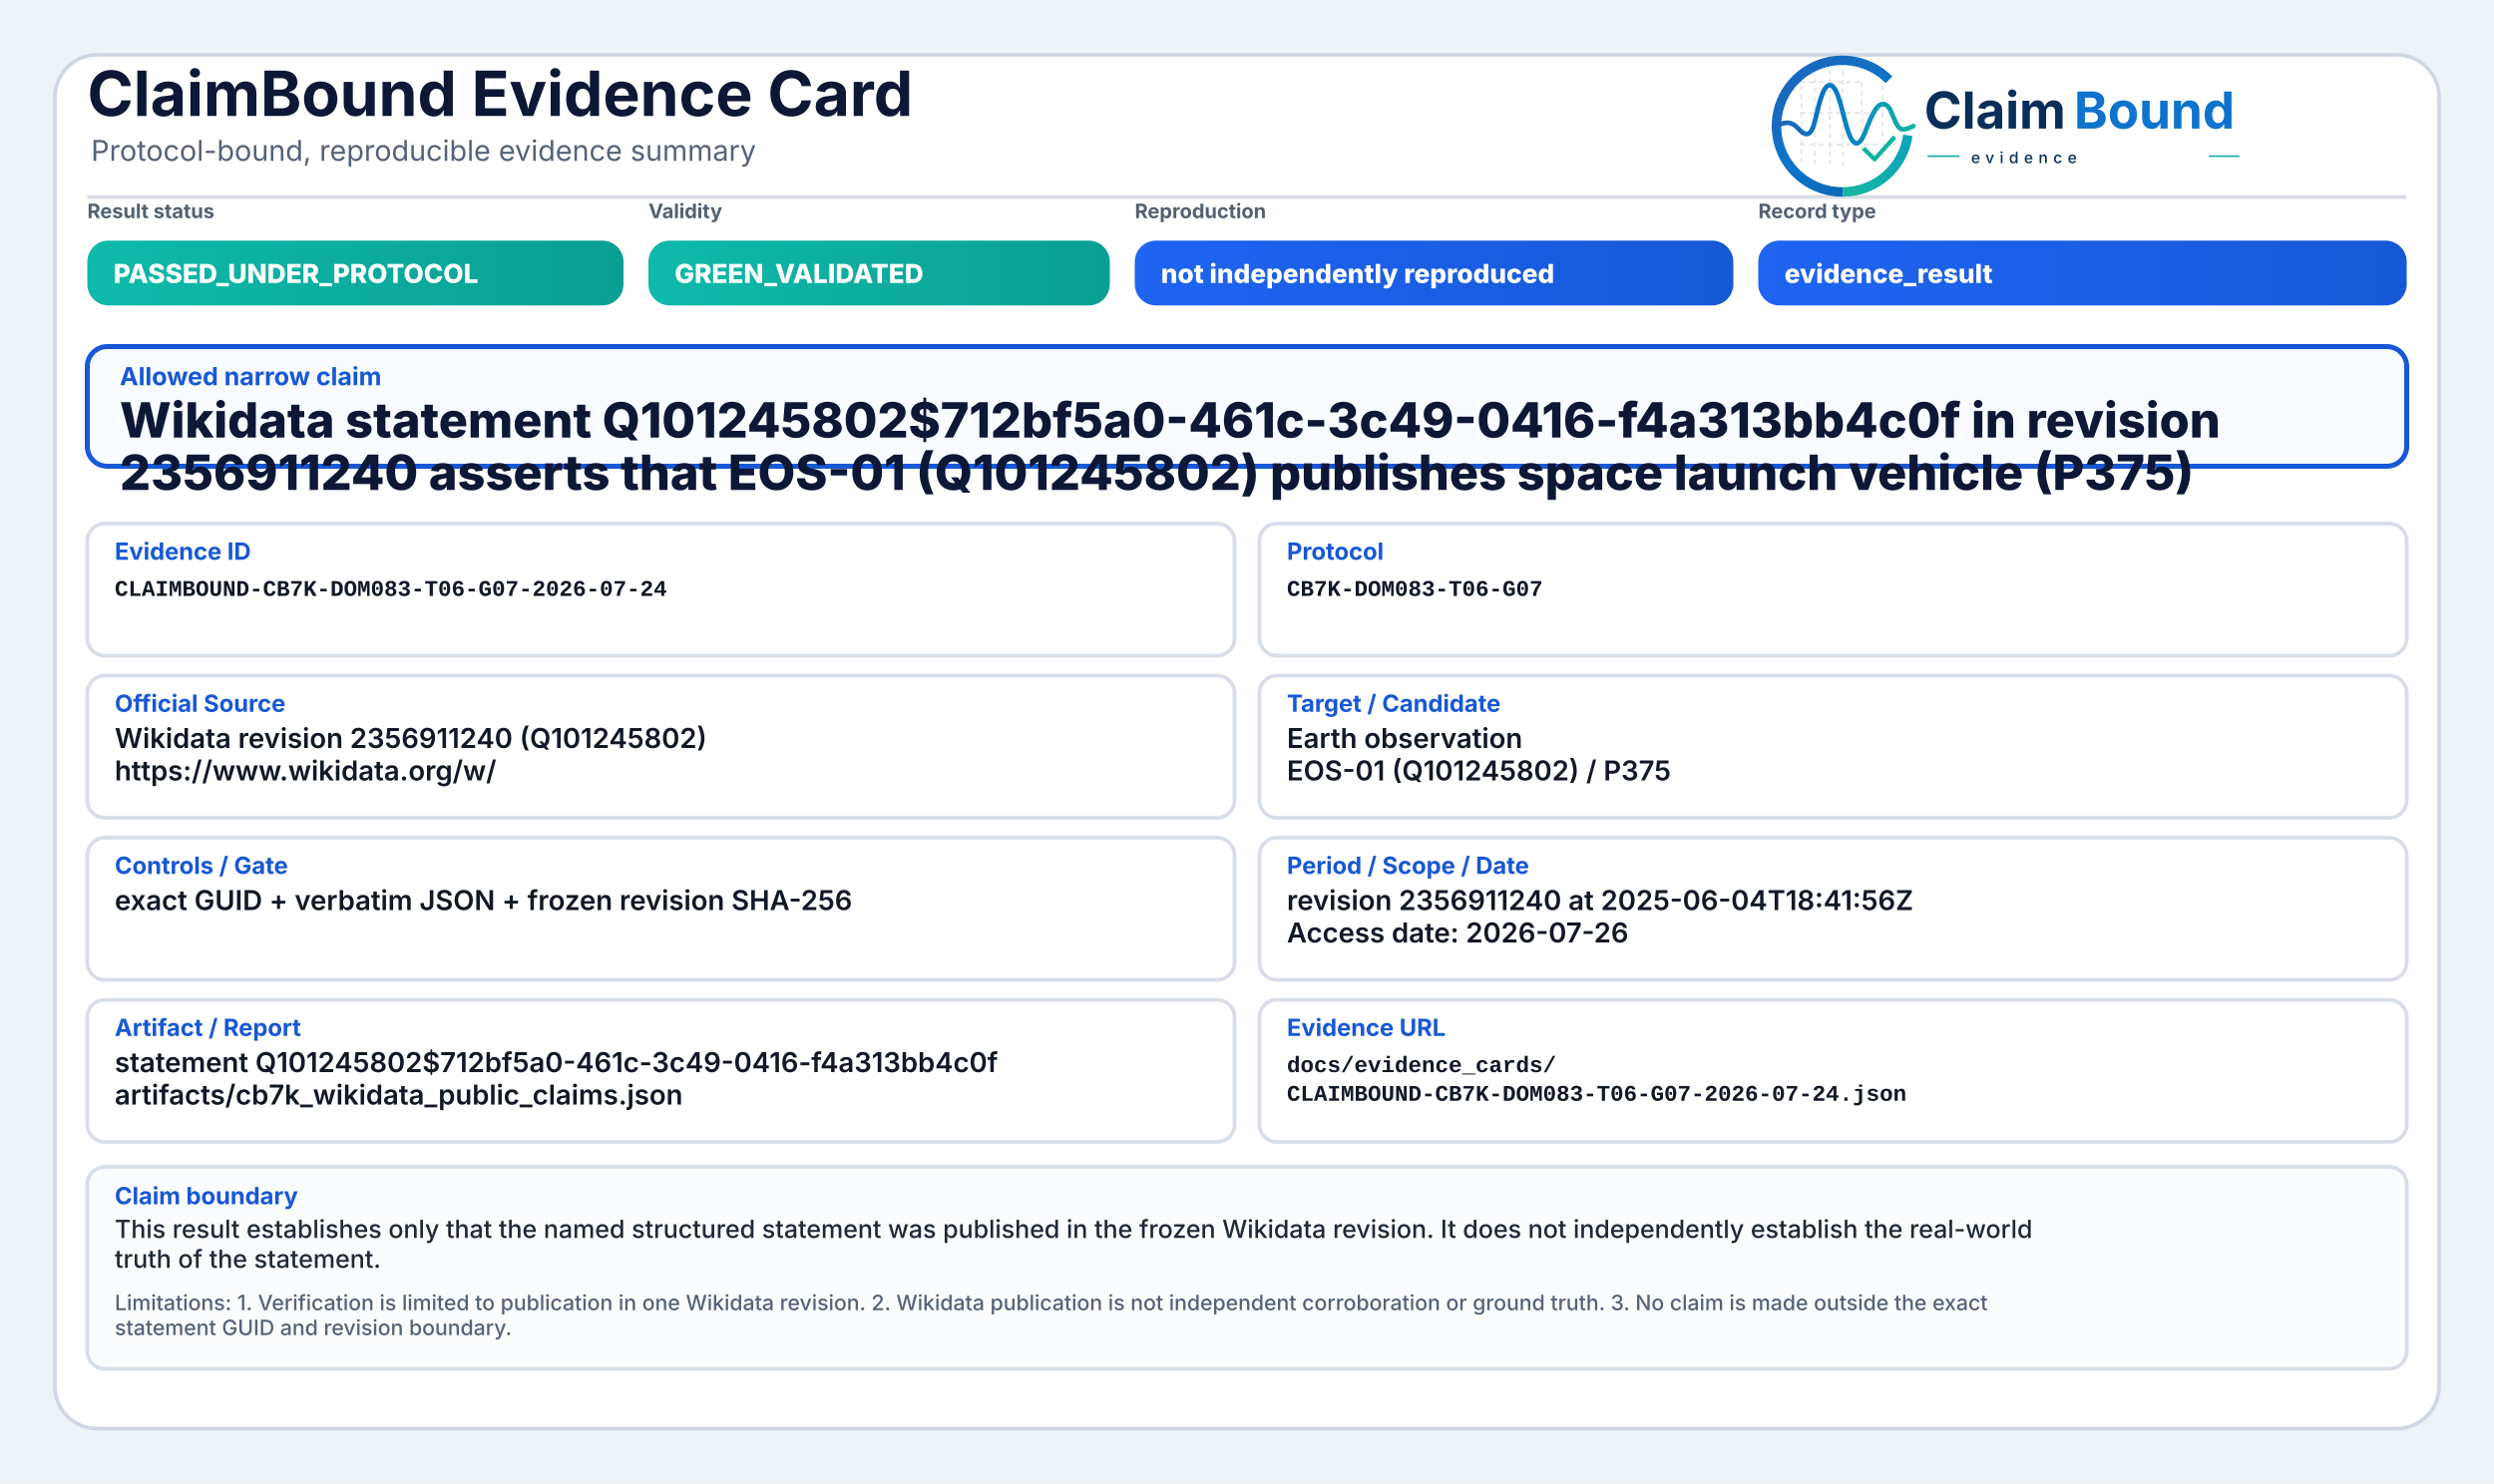
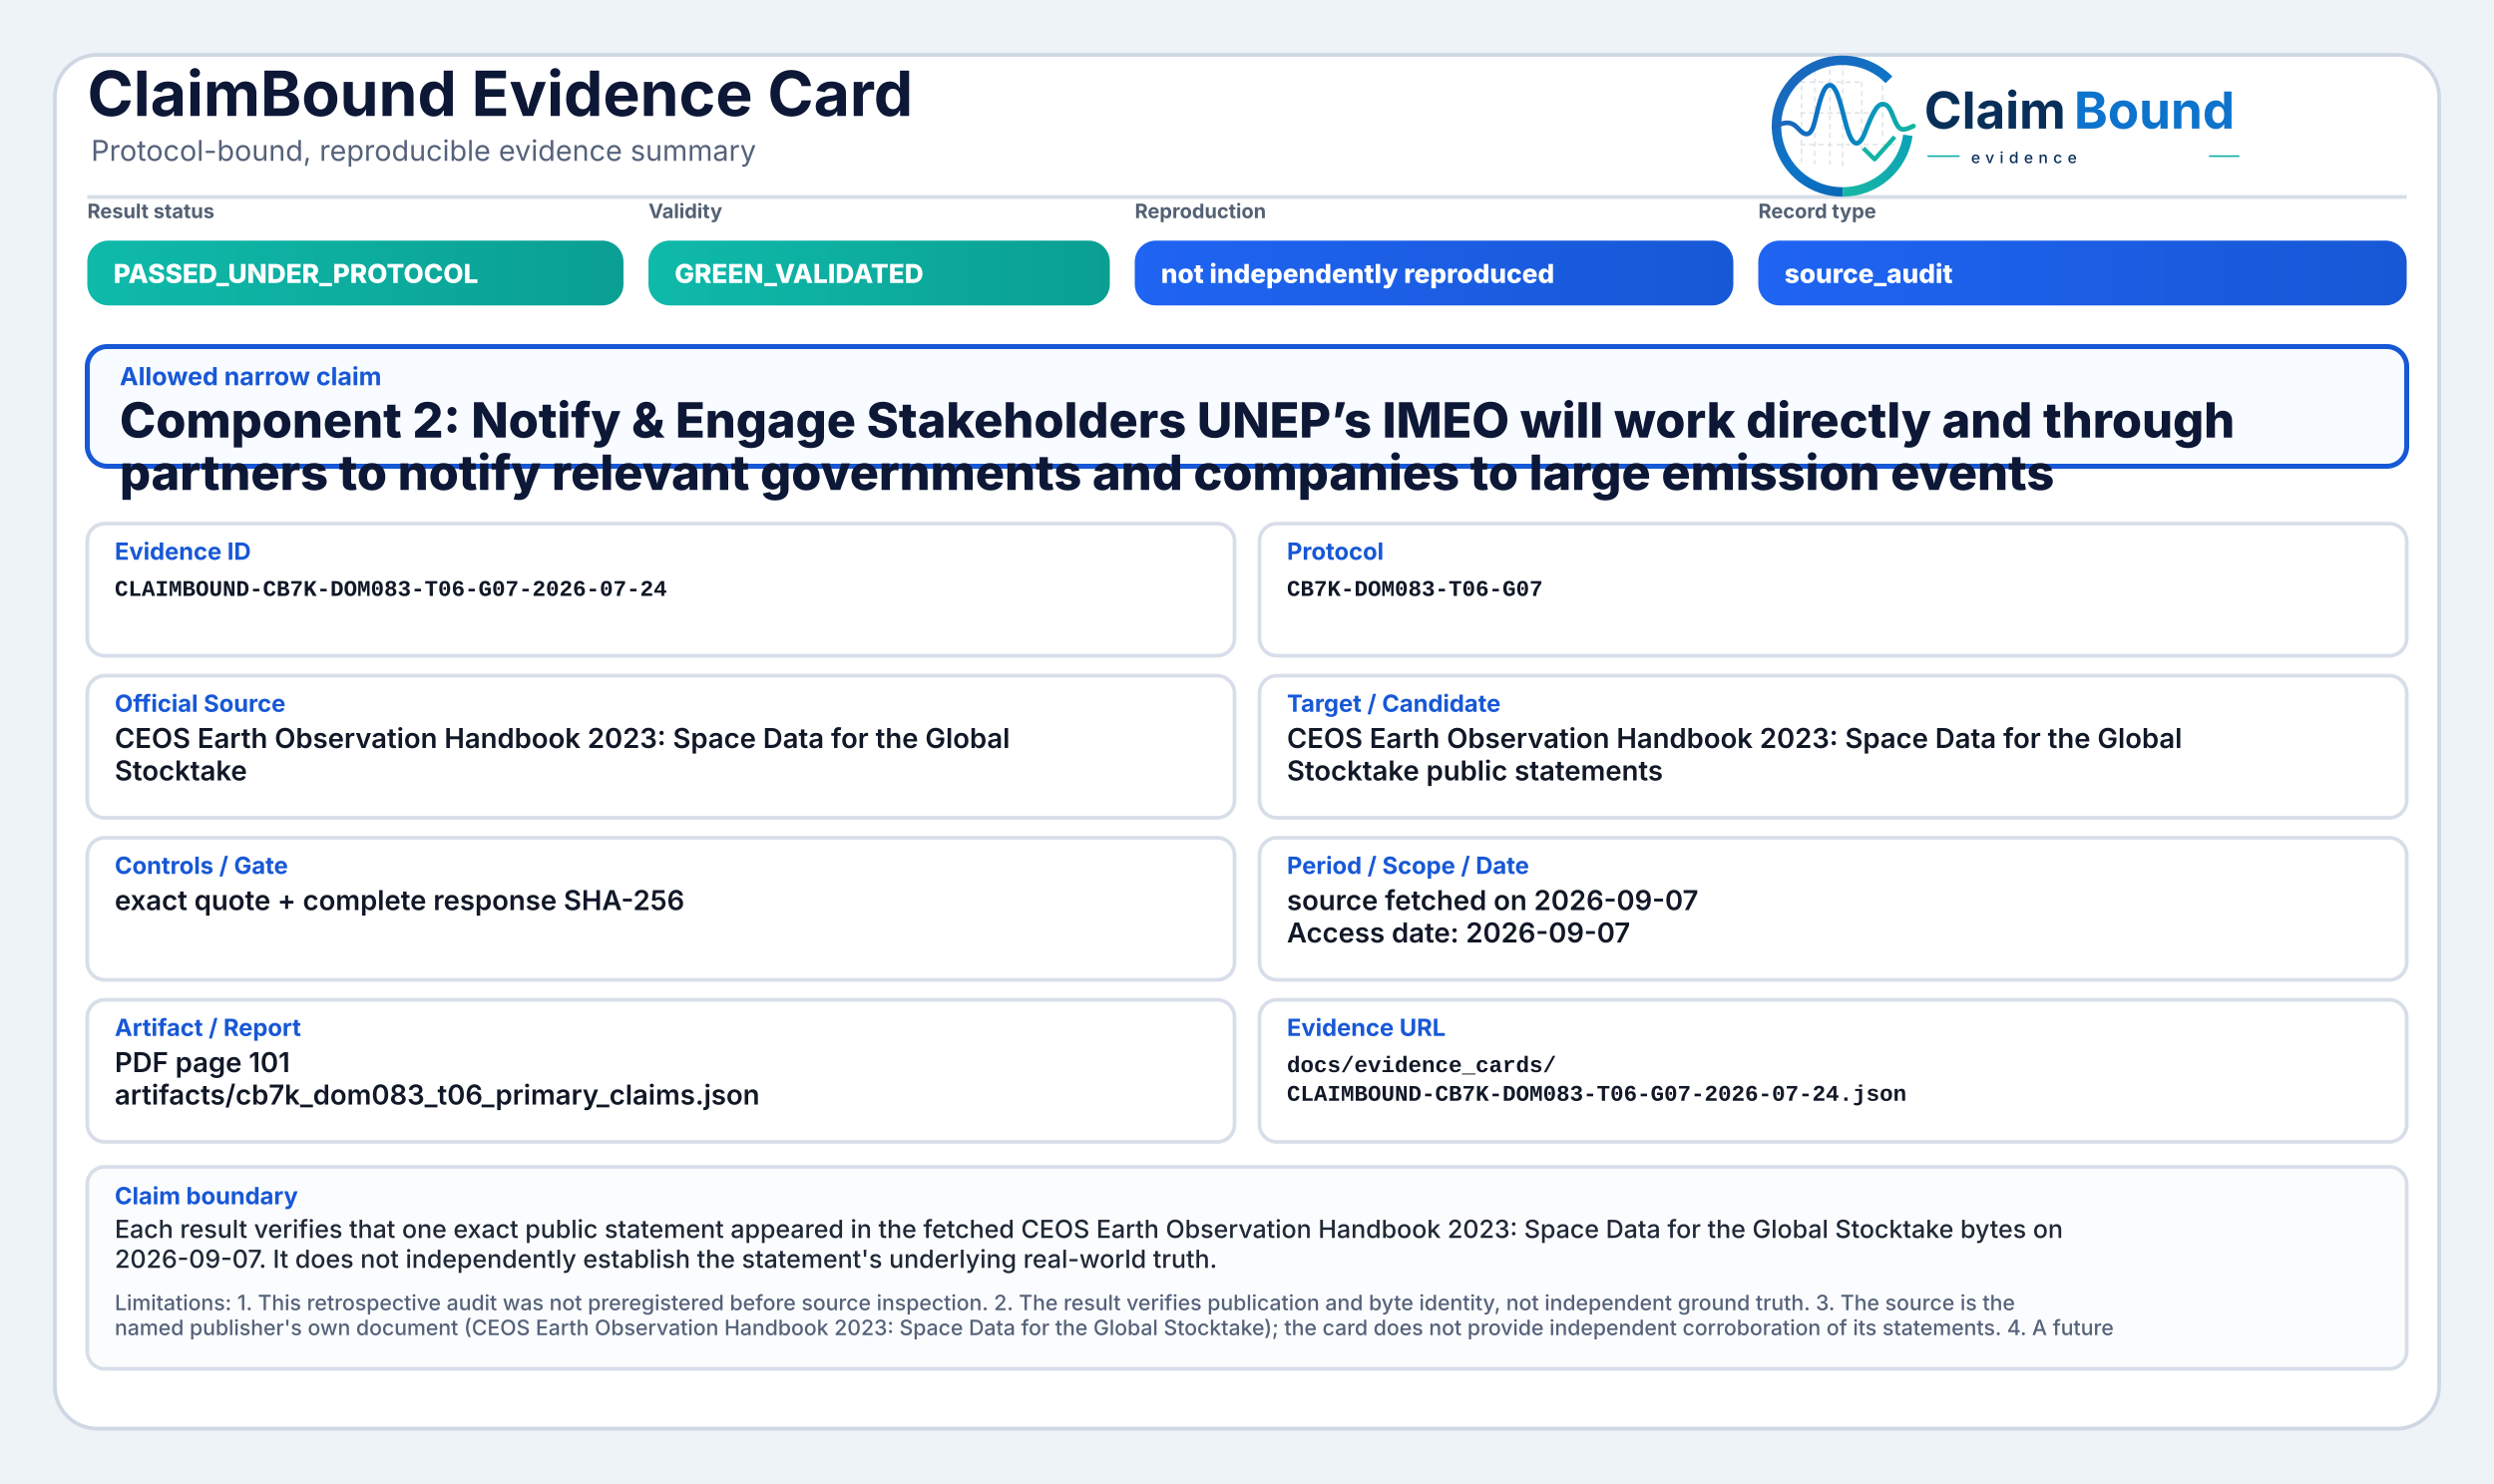
<svg xmlns="http://www.w3.org/2000/svg" width="2000" height="1190" viewBox="0 0 2000 1190" role="img" aria-label="ClaimBound Evidence Card">
  <defs>
    <linearGradient id="greenGrad" x1="0" y1="0" x2="1" y2="0">
      <stop offset="0%" stop-color="#0fbaaa" />
      <stop offset="100%" stop-color="#0a9f93" />
    </linearGradient>
    <linearGradient id="yellowGrad" x1="0" y1="0" x2="1" y2="0">
      <stop offset="0%" stop-color="#fbbf24" />
      <stop offset="100%" stop-color="#d97706" />
    </linearGradient>
    <linearGradient id="amberGrad" x1="0" y1="0" x2="1" y2="0">
      <stop offset="0%" stop-color="#f97316" />
      <stop offset="100%" stop-color="#c2410c" />
    </linearGradient>
    <linearGradient id="redGrad" x1="0" y1="0" x2="1" y2="0">
      <stop offset="0%" stop-color="#ef4444" />
      <stop offset="100%" stop-color="#b91c1c" />
    </linearGradient>
    <linearGradient id="grayGrad" x1="0" y1="0" x2="1" y2="0">
      <stop offset="0%" stop-color="#64748b" />
      <stop offset="100%" stop-color="#475569" />
    </linearGradient>
    <linearGradient id="blueGrad" x1="0" y1="0" x2="1" y2="0">
      <stop offset="0%" stop-color="#1f64f2" />
      <stop offset="100%" stop-color="#1758d6" />
    </linearGradient>
    <linearGradient id="logoRingBlue" x1="73" y1="453" x2="348" y2="793" gradientUnits="userSpaceOnUse">
      <stop offset="0" stop-color="#1E64BA" />
      <stop offset="0.55" stop-color="#0C75C8" />
      <stop offset="1" stop-color="#0A5FAB" />
    </linearGradient>
    <linearGradient id="logoRingTeal" x1="221" y1="792" x2="403" y2="594" gradientUnits="userSpaceOnUse">
      <stop offset="0" stop-color="#18B7A3" />
      <stop offset="1" stop-color="#089EBC" />
    </linearGradient>
    <linearGradient id="logoSignalGradient" x1="61" y1="628" x2="404" y2="628" gradientUnits="userSpaceOnUse">
      <stop offset="0" stop-color="#1E64BA" />
      <stop offset="0.43" stop-color="#0877C4" />
      <stop offset="0.72" stop-color="#0A97BB" />
      <stop offset="1" stop-color="#14B69E" />
    </linearGradient>
  </defs>
  <rect x="0" y="0" width="2000" height="1190" fill="#eef3f8" />
  <rect x="44" y="44" width="1912" height="1102" rx="34" fill="#ffffff" stroke="#cfd7e3" stroke-width="3" />
  <path d="M70 158 H1930" stroke="#d7dde7" stroke-width="3" />
  <text x="70" y="93" font-family="Inter, Segoe UI, Arial, sans-serif" font-size="50" font-weight="750" fill="#0d1736">ClaimBound Evidence Card</text>
  <text x="73" y="129" font-family="Inter, Segoe UI, Arial, sans-serif" font-size="23" font-weight="400" fill="#55627a">Protocol-bound, reproducible evidence summary</text>
  <g aria-label="ClaimBound evidence logo" transform="translate(1415,52) scale(0.33) translate(-40,-478)">
    <g stroke-linecap="butt" stroke-linejoin="round">
      <g stroke="#CBD3DC" stroke-width="3.2" stroke-linecap="round" stroke-dasharray="10 12" opacity="0.72">
        <path d="M130 507V714" />
        <path d="M162 490V719" />
        <path d="M199 491V719" />
        <path d="M230 471V726" />
        <path d="M276 521V690" />
        <path d="M327 508V650" />
        <path d="M128 520H277" />
        <path d="M128 595H327" />
        <path d="M128 672H355" />
      </g>
      <path d="M342.6 514.3A160 160 0 1 0 230 787" fill="none" stroke="url(#logoRingBlue)" stroke-width="23" />
      <path d="M230 787A160 160 0 0 0 388.4 649.3" fill="none" stroke="url(#logoRingTeal)" stroke-width="23" />
      <path d="M63 629.5C87 616.4 104.3 613.6 121.2 632.2C140.7 653.8 153.4 651.6 162.1 616.2C173.8 568.5 182.5 527.5 198.9 527.5C217.5 527.5 228.4 590.6 240.3 630.8C253.4 675.4 268.6 682.8 284.6 641.5C303.5 592.9 315.2 567.6 333.7 574.7C352.6 582 355.7 635.1 376.6 634.9C386.2 634.8 394 630.4 402 626.8" fill="none" stroke="url(#logoSignalGradient)" stroke-width="11.5" stroke-linecap="round" />
      <path d="M284 684.5L307.5 707.7L353 657" fill="none" stroke="#12B4A4" stroke-width="10.5" stroke-linecap="square" />
    </g>
    <text x="428" y="633" font-family="Inter, Segoe UI, Arial, sans-serif" font-size="124" font-weight="750" fill="#082F59" text-rendering="geometricPrecision">Claim</text>
    <text x="792" y="633" font-family="Inter, Segoe UI, Arial, sans-serif" font-size="124" font-weight="750" fill="#0E73CC" text-rendering="geometricPrecision">Bound</text>
    <line x1="436" y1="700" x2="514" y2="700" stroke="#11AFA9" stroke-width="4" />
    <text x="542" y="717" font-family="Inter, Segoe UI, Arial, sans-serif" font-size="38" font-weight="500" letter-spacing="13" fill="#082F59">evidence</text>
    <line x1="1120" y1="700" x2="1194" y2="700" stroke="#11AFA9" stroke-width="4" />
  </g>
  <text x="70" y="175" font-family="Inter, Segoe UI, Arial, sans-serif" font-size="16" font-weight="650" fill="#536174">Result status</text>
  <rect x="70" y="193" width="430" height="52" rx="17" fill="url(#greenGrad)" />
  <text x="91" y="227" font-family="Inter, Segoe UI, Arial, sans-serif" font-size="21" font-weight="800" fill="#ffffff">PASSED_UNDER_PROTOCOL</text>
  <text x="520" y="175" font-family="Inter, Segoe UI, Arial, sans-serif" font-size="16" font-weight="650" fill="#536174">Validity</text>
  <rect x="520" y="193" width="370" height="52" rx="17" fill="url(#greenGrad)" />
  <text x="541" y="227" font-family="Inter, Segoe UI, Arial, sans-serif" font-size="21" font-weight="800" fill="#ffffff">GREEN_VALIDATED</text>
  <text x="910" y="175" font-family="Inter, Segoe UI, Arial, sans-serif" font-size="16" font-weight="650" fill="#536174">Reproduction</text>
  <rect x="910" y="193" width="480" height="52" rx="17" fill="url(#blueGrad)" />
  <text x="931" y="227" font-family="Inter, Segoe UI, Arial, sans-serif" font-size="21" font-weight="800" fill="#ffffff">not independently reproduced</text>
  <text x="1410" y="175" font-family="Inter, Segoe UI, Arial, sans-serif" font-size="16" font-weight="650" fill="#536174">Record type</text>
  <rect x="1410" y="193" width="520" height="52" rx="17" fill="url(#blueGrad)" />
-   <text x="1431" y="227" font-family="Inter, Segoe UI, Arial, sans-serif" font-size="21" font-weight="800" fill="#ffffff">evidence_result</text>
+   <text x="1431" y="227" font-family="Inter, Segoe UI, Arial, sans-serif" font-size="21" font-weight="800" fill="#ffffff">source_audit</text>
  <rect x="70" y="278" width="1860" height="96" rx="16" fill="#f8fbff" stroke="#1758d6" stroke-width="4" />
  <text x="96" y="309" font-family="Inter, Segoe UI, Arial, sans-serif" font-size="20" font-weight="750" fill="#1758d6">Allowed narrow claim</text>
-   <text x="96" y="351" font-family="Inter, Segoe UI, Arial, sans-serif" font-size="39" font-weight="800" fill="#0d1736">Wikidata statement Q101245802$712bf5a0-461c-3c49-0416-f4a313bb4c0f in revision</text>
-   <text x="96" y="393" font-family="Inter, Segoe UI, Arial, sans-serif" font-size="39" font-weight="800" fill="#0d1736">2356911240 asserts that EOS-01 (Q101245802) publishes space launch vehicle (P375)</text>
+   <text x="96" y="351" font-family="Inter, Segoe UI, Arial, sans-serif" font-size="39" font-weight="800" fill="#0d1736">Component 2: Notify &amp; Engage Stakeholders UNEP’s IMEO will work directly and through</text>
+   <text x="96" y="393" font-family="Inter, Segoe UI, Arial, sans-serif" font-size="39" font-weight="800" fill="#0d1736">partners to notify relevant governments and companies to large emission events</text>
  <rect x="70" y="420" width="920" height="106" rx="14" fill="#ffffff" stroke="#d8dee9" stroke-width="3" />
  <text x="92" y="449" font-family="Inter, Segoe UI, Arial, sans-serif" font-size="19" font-weight="750" fill="#1758d6">Evidence ID</text>
  <text x="92" y="478" font-family="SFMono-Regular, Consolas, Liberation Mono, monospace" font-size="18" font-weight="600" fill="#111827">CLAIMBOUND-CB7K-DOM083-T06-G07-2026-07-24</text>
  <rect x="1010" y="420" width="920" height="106" rx="14" fill="#ffffff" stroke="#d8dee9" stroke-width="3" />
  <text x="1032" y="449" font-family="Inter, Segoe UI, Arial, sans-serif" font-size="19" font-weight="750" fill="#1758d6">Protocol</text>
  <text x="1032" y="478" font-family="SFMono-Regular, Consolas, Liberation Mono, monospace" font-size="18" font-weight="600" fill="#111827">CB7K-DOM083-T06-G07</text>
  <rect x="70" y="542" width="920" height="114" rx="14" fill="#ffffff" stroke="#d8dee9" stroke-width="3" />
  <text x="92" y="571" font-family="Inter, Segoe UI, Arial, sans-serif" font-size="19" font-weight="750" fill="#1758d6">Official Source</text>
-   <text x="92" y="600" font-family="Inter, Segoe UI, Arial, sans-serif" font-size="22" font-weight="600" fill="#111827">Wikidata revision 2356911240 (Q101245802)</text>
-   <text x="92" y="626" font-family="Inter, Segoe UI, Arial, sans-serif" font-size="22" font-weight="600" fill="#111827">https://www.wikidata.org/w/</text>
+   <text x="92" y="600" font-family="Inter, Segoe UI, Arial, sans-serif" font-size="22" font-weight="600" fill="#111827">CEOS Earth Observation Handbook 2023: Space Data for the Global</text>
+   <text x="92" y="626" font-family="Inter, Segoe UI, Arial, sans-serif" font-size="22" font-weight="600" fill="#111827">Stocktake</text>
  <rect x="1010" y="542" width="920" height="114" rx="14" fill="#ffffff" stroke="#d8dee9" stroke-width="3" />
  <text x="1032" y="571" font-family="Inter, Segoe UI, Arial, sans-serif" font-size="19" font-weight="750" fill="#1758d6">Target / Candidate</text>
-   <text x="1032" y="600" font-family="Inter, Segoe UI, Arial, sans-serif" font-size="22" font-weight="600" fill="#111827">Earth observation</text>
-   <text x="1032" y="626" font-family="Inter, Segoe UI, Arial, sans-serif" font-size="22" font-weight="600" fill="#111827">EOS-01 (Q101245802) / P375</text>
+   <text x="1032" y="600" font-family="Inter, Segoe UI, Arial, sans-serif" font-size="22" font-weight="600" fill="#111827">CEOS Earth Observation Handbook 2023: Space Data for the Global</text>
+   <text x="1032" y="626" font-family="Inter, Segoe UI, Arial, sans-serif" font-size="22" font-weight="600" fill="#111827">Stocktake public statements</text>
  <rect x="70" y="672" width="920" height="114" rx="14" fill="#ffffff" stroke="#d8dee9" stroke-width="3" />
  <text x="92" y="701" font-family="Inter, Segoe UI, Arial, sans-serif" font-size="19" font-weight="750" fill="#1758d6">Controls / Gate</text>
-   <text x="92" y="730" font-family="Inter, Segoe UI, Arial, sans-serif" font-size="22" font-weight="600" fill="#111827">exact GUID + verbatim JSON + frozen revision SHA-256</text>
+   <text x="92" y="730" font-family="Inter, Segoe UI, Arial, sans-serif" font-size="22" font-weight="600" fill="#111827">exact quote + complete response SHA-256</text>
  <rect x="1010" y="672" width="920" height="114" rx="14" fill="#ffffff" stroke="#d8dee9" stroke-width="3" />
  <text x="1032" y="701" font-family="Inter, Segoe UI, Arial, sans-serif" font-size="19" font-weight="750" fill="#1758d6">Period / Scope / Date</text>
-   <text x="1032" y="730" font-family="Inter, Segoe UI, Arial, sans-serif" font-size="22" font-weight="600" fill="#111827">revision 2356911240 at 2025-06-04T18:41:56Z</text>
-   <text x="1032" y="756" font-family="Inter, Segoe UI, Arial, sans-serif" font-size="22" font-weight="600" fill="#111827">Access date: 2026-07-26</text>
+   <text x="1032" y="730" font-family="Inter, Segoe UI, Arial, sans-serif" font-size="22" font-weight="600" fill="#111827">source fetched on 2026-09-07</text>
+   <text x="1032" y="756" font-family="Inter, Segoe UI, Arial, sans-serif" font-size="22" font-weight="600" fill="#111827">Access date: 2026-09-07</text>
  <rect x="70" y="802" width="920" height="114" rx="14" fill="#ffffff" stroke="#d8dee9" stroke-width="3" />
  <text x="92" y="831" font-family="Inter, Segoe UI, Arial, sans-serif" font-size="19" font-weight="750" fill="#1758d6">Artifact / Report</text>
-   <text x="92" y="860" font-family="Inter, Segoe UI, Arial, sans-serif" font-size="22" font-weight="600" fill="#111827">statement Q101245802$712bf5a0-461c-3c49-0416-f4a313bb4c0f</text>
-   <text x="92" y="886" font-family="Inter, Segoe UI, Arial, sans-serif" font-size="22" font-weight="600" fill="#111827">artifacts/cb7k_wikidata_public_claims.json</text>
+   <text x="92" y="860" font-family="Inter, Segoe UI, Arial, sans-serif" font-size="22" font-weight="600" fill="#111827">PDF page 101</text>
+   <text x="92" y="886" font-family="Inter, Segoe UI, Arial, sans-serif" font-size="22" font-weight="600" fill="#111827">artifacts/cb7k_dom083_t06_primary_claims.json</text>
  <rect x="1010" y="802" width="920" height="114" rx="14" fill="#ffffff" stroke="#d8dee9" stroke-width="3" />
  <text x="1032" y="831" font-family="Inter, Segoe UI, Arial, sans-serif" font-size="19" font-weight="750" fill="#1758d6">Evidence URL</text>
  <text x="1032" y="860" font-family="SFMono-Regular, Consolas, Liberation Mono, monospace" font-size="18" font-weight="600" fill="#111827">docs/evidence_cards/</text>
  <text x="1032" y="883" font-family="SFMono-Regular, Consolas, Liberation Mono, monospace" font-size="18" font-weight="600" fill="#111827">CLAIMBOUND-CB7K-DOM083-T06-G07-2026-07-24.json</text>
  <rect x="70" y="936" width="1860" height="162" rx="14" fill="#fbfcfe" stroke="#d8dee9" stroke-width="3" />
  <text x="92" y="966" font-family="Inter, Segoe UI, Arial, sans-serif" font-size="19" font-weight="750" fill="#1758d6">Claim boundary</text>
-   <text x="92" y="993" font-family="Inter, Segoe UI, Arial, sans-serif" font-size="20" font-weight="500" fill="#1f2937">This result establishes only that the named structured statement was published in the frozen Wikidata revision. It does not independently establish the real-world</text>
-   <text x="92" y="1017" font-family="Inter, Segoe UI, Arial, sans-serif" font-size="20" font-weight="500" fill="#1f2937">truth of the statement.</text>
-   <text x="92" y="1051" font-family="Inter, Segoe UI, Arial, sans-serif" font-size="17" font-weight="500" fill="#55627a">Limitations: 1. Verification is limited to publication in one Wikidata revision. 2. Wikidata publication is not independent corroboration or ground truth. 3. No claim is made outside the exact</text>
-   <text x="92" y="1071" font-family="Inter, Segoe UI, Arial, sans-serif" font-size="17" font-weight="500" fill="#55627a">statement GUID and revision boundary.</text>
+   <text x="92" y="993" font-family="Inter, Segoe UI, Arial, sans-serif" font-size="20" font-weight="500" fill="#1f2937">Each result verifies that one exact public statement appeared in the fetched CEOS Earth Observation Handbook 2023: Space Data for the Global Stocktake bytes on</text>
+   <text x="92" y="1017" font-family="Inter, Segoe UI, Arial, sans-serif" font-size="20" font-weight="500" fill="#1f2937">2026-09-07. It does not independently establish the statement's underlying real-world truth.</text>
+   <text x="92" y="1051" font-family="Inter, Segoe UI, Arial, sans-serif" font-size="17" font-weight="500" fill="#55627a">Limitations: 1. This retrospective audit was not preregistered before source inspection. 2. The result verifies publication and byte identity, not independent ground truth. 3. The source is the</text>
+   <text x="92" y="1071" font-family="Inter, Segoe UI, Arial, sans-serif" font-size="17" font-weight="500" fill="#55627a">named publisher's own document (CEOS Earth Observation Handbook 2023: Space Data for the Global Stocktake); the card does not provide independent corroboration of its statements. 4. A future</text>
</svg>
